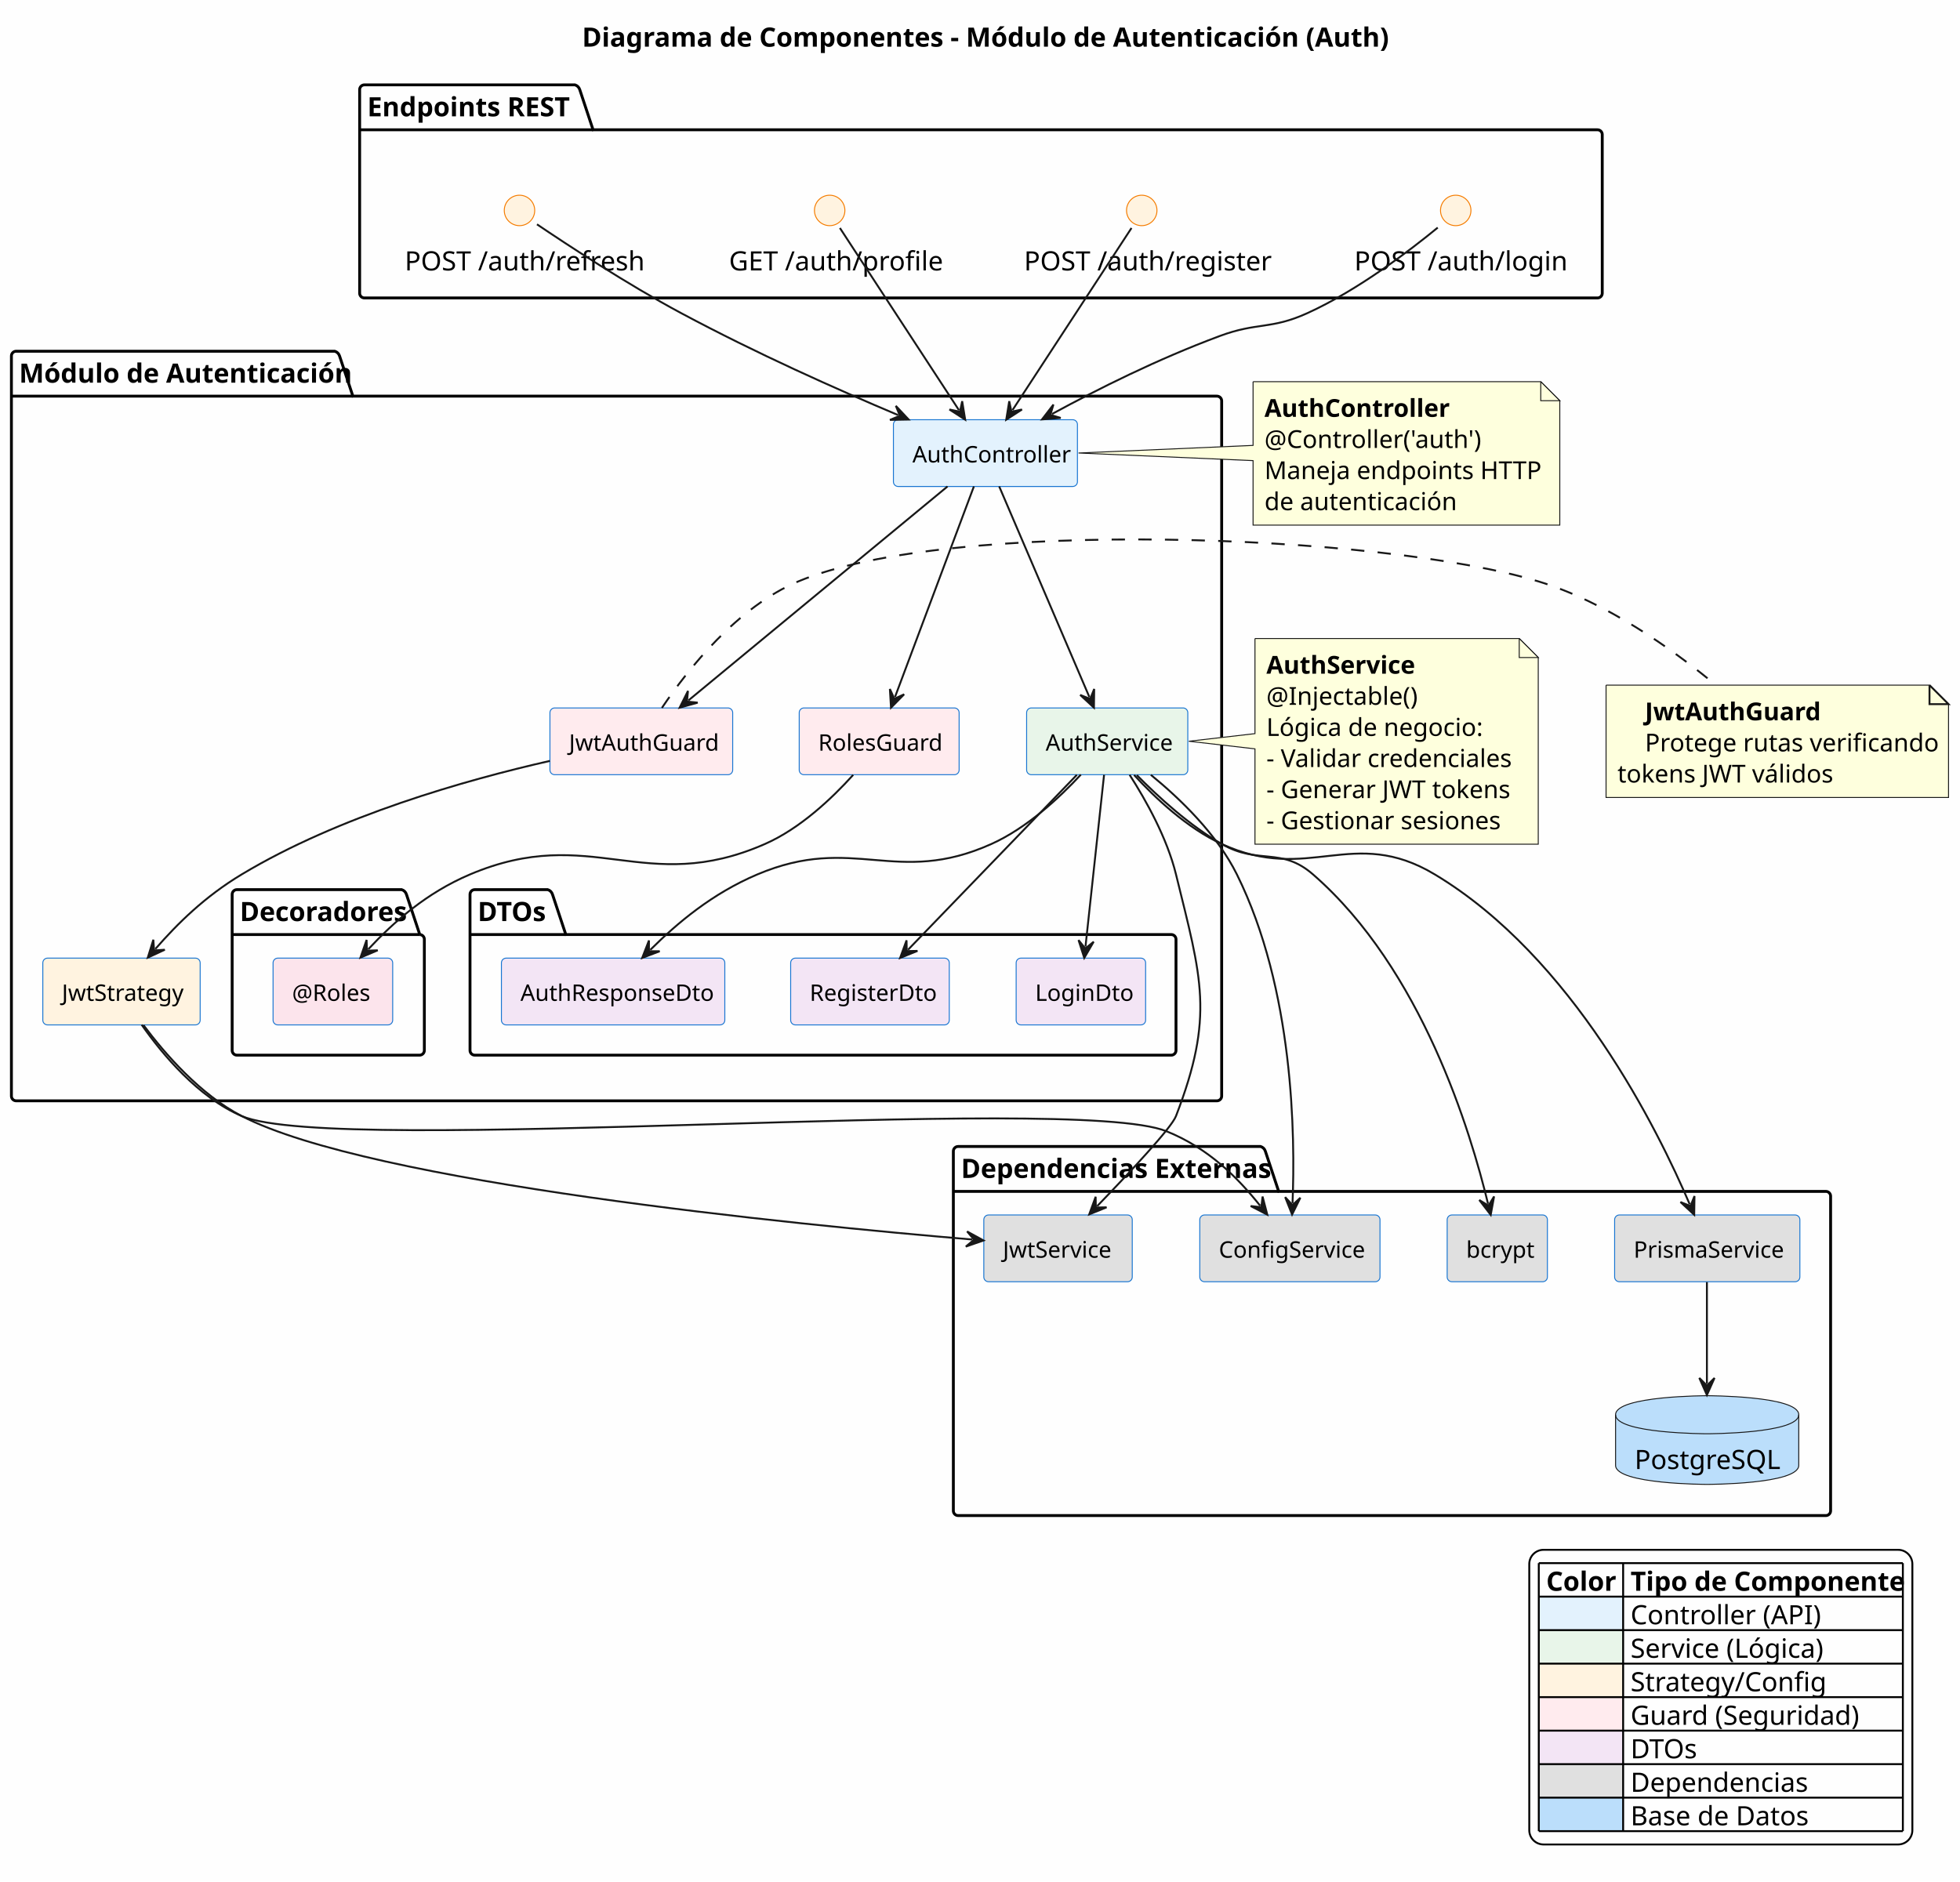
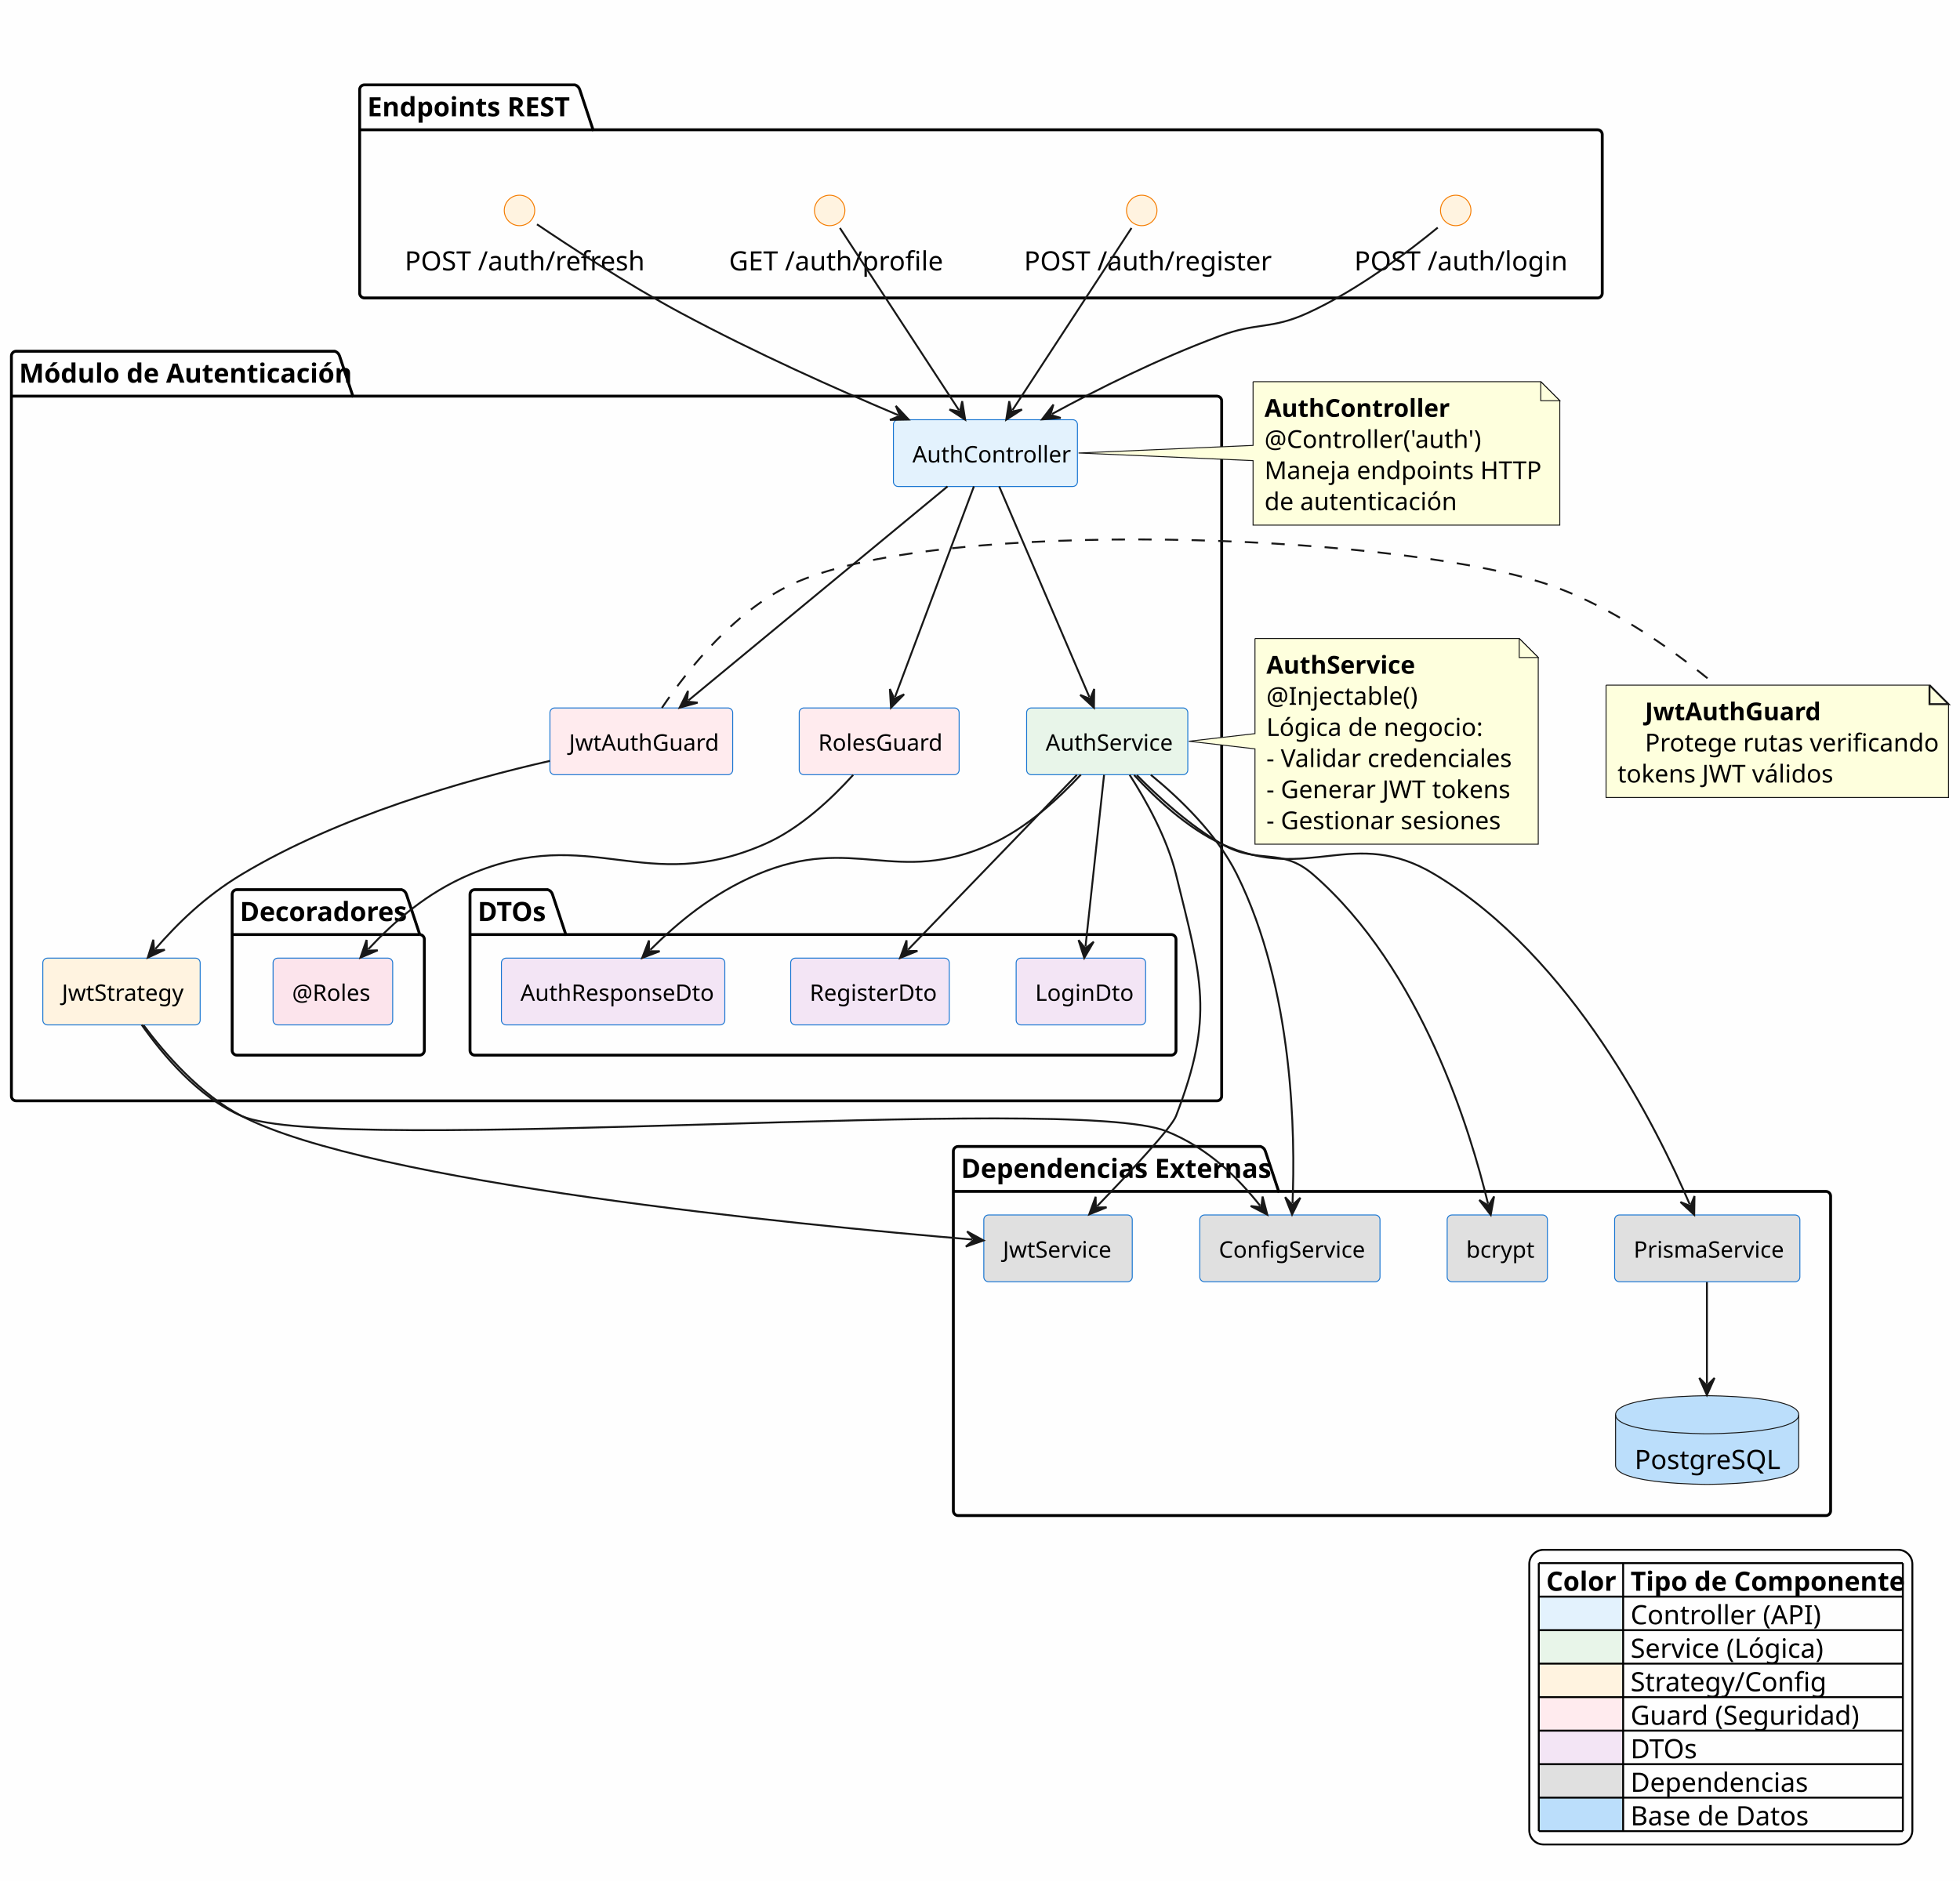
<svg xmlns="http://www.w3.org/2000/svg" contentStyleType="text/css" height="989px" preserveAspectRatio="none" style="width:1030px;height:989px;background:#FEFEFE;" version="1.1" viewBox="0 0 1030 989" width="1030px" zoomAndPan="magnify">
  <defs />
  <g>
    <rect fill="#FEFEFE" height="989" style="stroke:none;stroke-width:1;" width="1030" x="0" y="0" />
-     <text fill="#000000" font-family="sans-serif" font-size="14" font-weight="bold" lengthAdjust="spacing" textLength="405.234" x="305.868" y="24.533">Diagrama de Componentes - Módulo de Autenticación (Auth)</text>
    <g id="cluster_Módulo de Autenticación">
      <path d="M8.5,184.609 L175.941,184.609 A3.75,3.75 0 0 1 178.441,187.109 L185.441,208.219 L639.5,208.219 A2.5,2.5 0 0 1 642,210.719 L642,576.109 A2.5,2.5 0 0 1 639.5,578.609 L8.5,578.609 A2.5,2.5 0 0 1 6,576.109 L6,187.109 A2.5,2.5 0 0 1 8.5,184.609 " fill="none" style="stroke:#000000;stroke-width:1.5;" />
      <line style="stroke:#000000;stroke-width:1.5;" x1="6" x2="185.441" y1="208.219" y2="208.219" />
      <text fill="#000000" font-family="sans-serif" font-size="14" font-weight="bold" lengthAdjust="spacing" textLength="166.441" x="10" y="201.143">Módulo de Autenticación</text>
    </g>
    <g id="cluster_DTOs">
      <path d="M249.5,467.609 L287.838,467.609 A3.75,3.75 0 0 1 290.338,470.109 L297.338,491.219 L615.5,491.219 A2.5,2.5 0 0 1 618,493.719 L618,552.109 A2.5,2.5 0 0 1 615.5,554.609 L249.5,554.609 A2.5,2.5 0 0 1 247,552.109 L247,470.109 A2.5,2.5 0 0 1 249.5,467.609 " fill="none" style="stroke:#000000;stroke-width:1.5;" />
      <line style="stroke:#000000;stroke-width:1.5;" x1="247" x2="297.338" y1="491.219" y2="491.219" />
      <text fill="#000000" font-family="sans-serif" font-size="14" font-weight="bold" lengthAdjust="spacing" textLength="37.338" x="251" y="484.143">DTOs</text>
    </g>
    <g id="cluster_Decoradores">
      <path d="M124.5,467.609 L211.093,467.609 A3.75,3.75 0 0 1 213.593,470.109 L220.593,491.219 L220.5,491.219 A2.5,2.5 0 0 1 223,493.719 L223,552.109 A2.5,2.5 0 0 1 220.5,554.609 L124.5,554.609 A2.5,2.5 0 0 1 122,552.109 L122,470.109 A2.5,2.5 0 0 1 124.5,467.609 " fill="none" style="stroke:#000000;stroke-width:1.5;" />
      <line style="stroke:#000000;stroke-width:1.5;" x1="122" x2="220.593" y1="491.219" y2="491.219" />
      <text fill="#000000" font-family="sans-serif" font-size="14" font-weight="bold" lengthAdjust="spacing" textLength="85.593" x="126" y="484.143">Decoradores</text>
    </g>
    <g id="cluster_Dependencias Externas">
      <path d="M503.5,602.609 L662.458,602.609 A3.75,3.75 0 0 1 664.958,605.109 L671.958,626.219 L959.5,626.219 A2.5,2.5 0 0 1 962,628.719 L962,794.109 A2.5,2.5 0 0 1 959.5,796.609 L503.5,796.609 A2.5,2.5 0 0 1 501,794.109 L501,605.109 A2.5,2.5 0 0 1 503.5,602.609 " fill="none" style="stroke:#000000;stroke-width:1.5;" />
      <line style="stroke:#000000;stroke-width:1.5;" x1="501" x2="671.958" y1="626.219" y2="626.219" />
      <text fill="#000000" font-family="sans-serif" font-size="14" font-weight="bold" lengthAdjust="spacing" textLength="157.958" x="505" y="619.143">Dependencias Externas</text>
    </g>
    <g id="cluster_Endpoints REST">
      <path d="M191.5,44.609 L302.162,44.609 A3.75,3.75 0 0 1 304.662,47.109 L311.662,68.219 L839.5,68.219 A2.5,2.5 0 0 1 842,70.719 L842,154.109 A2.5,2.5 0 0 1 839.5,156.609 L191.5,156.609 A2.5,2.5 0 0 1 189,154.109 L189,47.109 A2.5,2.5 0 0 1 191.5,44.609 " fill="none" style="stroke:#000000;stroke-width:1.5;" />
      <line style="stroke:#000000;stroke-width:1.5;" x1="189" x2="311.662" y1="68.219" y2="68.219" />
      <text fill="#000000" font-family="sans-serif" font-size="14" font-weight="bold" lengthAdjust="spacing" textLength="109.662" x="193" y="61.143">Endpoints REST</text>
    </g>
    <g id="elem_AuthCtrl">
      <rect fill="#E3F2FD" height="35.094" rx="2.5" ry="2.5" style="stroke:#1976D2;stroke-width:0.5;" width="96.705" x="469.5" y="220.609" />
      <text fill="#000000" font-family="sans-serif" font-size="12" lengthAdjust="spacing" textLength="76.705" x="479.5" y="243.066">AuthController</text>
    </g>
    <g id="elem_AuthSvc">
      <rect fill="#E8F5E9" height="35.094" rx="2.5" ry="2.5" style="stroke:#1976D2;stroke-width:0.5;" width="84.699" x="539.5" y="372.109" />
      <text fill="#000000" font-family="sans-serif" font-size="12" lengthAdjust="spacing" textLength="64.699" x="549.5" y="394.566">AuthService</text>
    </g>
    <g id="elem_JwtStrat">
      <rect fill="#FFF3E0" height="35.094" rx="2.5" ry="2.5" style="stroke:#1976D2;stroke-width:0.5;" width="82.689" x="22.5" y="503.609" />
      <text fill="#000000" font-family="sans-serif" font-size="12" lengthAdjust="spacing" textLength="62.69" x="32.5" y="526.066">JwtStrategy</text>
    </g>
    <g id="elem_JwtGuard">
      <rect fill="#FFEBEE" height="35.094" rx="2.5" ry="2.5" style="stroke:#1976D2;stroke-width:0.5;" width="96.037" x="289" y="372.109" />
      <text fill="#000000" font-family="sans-serif" font-size="12" lengthAdjust="spacing" textLength="76.037" x="299" y="394.566">JwtAuthGuard</text>
    </g>
    <g id="elem_RolesGuard">
      <rect fill="#FFEBEE" height="35.094" rx="2.5" ry="2.5" style="stroke:#1976D2;stroke-width:0.5;" width="84.031" x="420" y="372.109" />
      <text fill="#000000" font-family="sans-serif" font-size="12" lengthAdjust="spacing" textLength="64.031" x="430" y="394.566">RolesGuard</text>
    </g>
    <g id="elem_LoginDto">
      <rect fill="#F3E5F5" height="35.094" rx="2.5" ry="2.5" style="stroke:#1976D2;stroke-width:0.5;" width="68.035" x="534" y="503.609" />
      <text fill="#000000" font-family="sans-serif" font-size="12" lengthAdjust="spacing" textLength="48.035" x="544" y="526.066">LoginDto</text>
    </g>
    <g id="elem_RegDto">
      <rect fill="#F3E5F5" height="35.094" rx="2.5" ry="2.5" style="stroke:#1976D2;stroke-width:0.5;" width="83.357" x="415.5" y="503.609" />
      <text fill="#000000" font-family="sans-serif" font-size="12" lengthAdjust="spacing" textLength="63.357" x="425.5" y="526.066">RegisterDto</text>
    </g>
    <g id="elem_AuthResp">
      <rect fill="#F3E5F5" height="35.094" rx="2.5" ry="2.5" style="stroke:#1976D2;stroke-width:0.5;" width="117.394" x="263.5" y="503.609" />
      <text fill="#000000" font-family="sans-serif" font-size="12" lengthAdjust="spacing" textLength="97.394" x="273.5" y="526.066">AuthResponseDto</text>
    </g>
    <g id="elem_RolesDecor">
      <rect fill="#FCE4EC" height="35.094" rx="2.5" ry="2.5" style="stroke:#1976D2;stroke-width:0.5;" width="62.861" x="143.5" y="503.609" />
      <text fill="#000000" font-family="sans-serif" font-size="12" lengthAdjust="spacing" textLength="42.861" x="153.5" y="526.066">@Roles</text>
    </g>
    <g id="elem_Prisma">
      <rect fill="#E0E0E0" height="35.094" rx="2.5" ry="2.5" style="stroke:#1976D2;stroke-width:0.5;" width="97.35" x="848.5" y="638.609" />
      <text fill="#000000" font-family="sans-serif" font-size="12" lengthAdjust="spacing" textLength="77.35" x="858.5" y="661.066">PrismaService</text>
    </g>
    <g id="elem_JwtSvc">
      <rect fill="#E0E0E0" height="35.094" rx="2.5" ry="2.5" style="stroke:#1976D2;stroke-width:0.5;" width="78.014" x="517" y="638.609" />
      <text fill="#000000" font-family="sans-serif" font-size="12" lengthAdjust="spacing" textLength="58.014" x="527" y="661.066">JwtService</text>
    </g>
    <g id="elem_Config">
      <rect fill="#E0E0E0" height="35.094" rx="2.5" ry="2.5" style="stroke:#1976D2;stroke-width:0.5;" width="94.701" x="630.5" y="638.609" />
      <text fill="#000000" font-family="sans-serif" font-size="12" lengthAdjust="spacing" textLength="74.701" x="640.5" y="661.066">ConfigService</text>
    </g>
    <g id="elem_Bcrypt">
      <rect fill="#E0E0E0" height="35.094" rx="2.5" ry="2.5" style="stroke:#1976D2;stroke-width:0.5;" width="52.678" x="760.5" y="638.609" />
      <text fill="#000000" font-family="sans-serif" font-size="12" lengthAdjust="spacing" textLength="32.678" x="770.5" y="661.066">bcrypt</text>
    </g>
    <g id="elem_DB">
      <path d="M849,743.609 C849,733.609 897.131,733.609 897.131,733.609 C897.131,733.609 945.262,733.609 945.262,743.609 L945.262,770.219 C945.262,780.219 897.131,780.219 897.131,780.219 C897.131,780.219 849,780.219 849,770.219 L849,743.609 " fill="#BBDEFB" style="stroke:#181818;stroke-width:0.5;" />
      <path d="M849,743.609 C849,753.609 897.131,753.609 897.131,753.609 C897.131,753.609 945.262,753.609 945.262,743.609 " fill="none" style="stroke:#181818;stroke-width:0.5;" />
      <text fill="#000000" font-family="sans-serif" font-size="14" lengthAdjust="spacing" textLength="76.262" x="859" y="772.143">PostgreSQL</text>
    </g>
    <g id="elem_E1">
      <ellipse cx="765" cy="110.609" fill="#FFF3E0" rx="8" ry="8" style="stroke:#F57C00;stroke-width:0.5;" />
      <text fill="#000000" font-family="sans-serif" font-size="14" lengthAdjust="spacing" textLength="106.613" x="711.693" y="142.143">POST /auth/login</text>
    </g>
    <g id="elem_E2">
      <ellipse cx="600" cy="110.609" fill="#FFF3E0" rx="8" ry="8" style="stroke:#F57C00;stroke-width:0.5;" />
      <text fill="#000000" font-family="sans-serif" font-size="14" lengthAdjust="spacing" textLength="123.717" x="538.142" y="142.143">POST /auth/register</text>
    </g>
    <g id="elem_E3">
      <ellipse cx="436" cy="110.609" fill="#FFF3E0" rx="8" ry="8" style="stroke:#F57C00;stroke-width:0.5;" />
      <text fill="#000000" font-family="sans-serif" font-size="14" lengthAdjust="spacing" textLength="105.827" x="383.086" y="142.143">GET /auth/profile</text>
    </g>
    <g id="elem_E4">
      <ellipse cx="273" cy="110.609" fill="#FFF3E0" rx="8" ry="8" style="stroke:#F57C00;stroke-width:0.5;" />
      <text fill="#000000" font-family="sans-serif" font-size="14" lengthAdjust="spacing" textLength="120.606" x="212.697" y="142.143">POST /auth/refresh</text>
    </g>
    <g id="elem_GMN44">
      <path d="M658.5,200.609 L658.5,234.109 L566.78,238.109 L658.5,242.109 L658.5,276.016 A0,0 0 0 0 658.5,276.016 L819.682,276.016 A0,0 0 0 0 819.682,276.016 L819.682,210.609 L809.682,200.609 L658.5,200.609 A0,0 0 0 0 658.5,200.609 " fill="#FEFFDD" style="stroke:#181818;stroke-width:0.5;" />
      <path d="M809.682,200.609 L809.682,210.609 L819.682,210.609 L809.682,200.609 " fill="#FEFFDD" style="stroke:#181818;stroke-width:0.5;" />
      <text fill="#000000" font-family="sans-serif" font-size="13" font-weight="bold" lengthAdjust="spacing" textLength="91.711" x="664.5" y="219.105">AuthController</text>
      <text fill="#000000" font-family="sans-serif" font-size="13" lengthAdjust="spacing" textLength="108.475" x="664.5" y="235.456">@Controller('auth')</text>
      <text fill="#000000" font-family="sans-serif" font-size="13" lengthAdjust="spacing" textLength="140.182" x="664.5" y="251.808">Maneja endpoints HTTP</text>
      <text fill="#000000" font-family="sans-serif" font-size="13" lengthAdjust="spacing" textLength="94.682" x="664.5" y="268.159">de autenticación</text>
    </g>
    <g id="elem_GMN47">
      <path d="M659.5,335.609 L659.5,385.609 L624.75,389.609 L659.5,393.609 L659.5,443.719 A0,0 0 0 0 659.5,443.719 L808.367,443.719 A0,0 0 0 0 808.367,443.719 L808.367,345.609 L798.367,335.609 L659.5,335.609 A0,0 0 0 0 659.5,335.609 " fill="#FEFFDD" style="stroke:#181818;stroke-width:0.5;" />
      <path d="M798.367,335.609 L798.367,345.609 L808.367,345.609 L798.367,335.609 " fill="#FEFFDD" style="stroke:#181818;stroke-width:0.5;" />
      <text fill="#000000" font-family="sans-serif" font-size="13" font-weight="bold" lengthAdjust="spacing" textLength="75.861" x="665.5" y="354.104">AuthService</text>
      <text fill="#000000" font-family="sans-serif" font-size="13" lengthAdjust="spacing" textLength="77.505" x="665.5" y="370.456">@Injectable()</text>
      <text fill="#000000" font-family="sans-serif" font-size="13" lengthAdjust="spacing" textLength="109.142" x="665.5" y="386.808">Lógica de negocio:</text>
      <text fill="#000000" font-family="sans-serif" font-size="13" lengthAdjust="spacing" textLength="125.004" x="665.5" y="403.159">- Validar credenciales</text>
      <text fill="#000000" font-family="sans-serif" font-size="13" lengthAdjust="spacing" textLength="127.867" x="665.5" y="419.511">- Generar JWT tokens</text>
      <text fill="#000000" font-family="sans-serif" font-size="13" lengthAdjust="spacing" textLength="119.222" x="665.5" y="435.862">- Gestionar sesiones</text>
    </g>
    <g id="elem_GMN50">
      <path d="M844,360.109 L844,419.164 L1023.971,419.164 L1023.971,370.109 L1013.971,360.109 L844,360.109 " fill="#FEFFDD" style="stroke:#181818;stroke-width:0.5;" />
      <path d="M1013.971,360.109 L1013.971,370.109 L1023.971,370.109 L1013.971,360.109 " fill="#FEFFDD" style="stroke:#181818;stroke-width:1;" />
      <text fill="#000000" font-family="sans-serif" font-size="13" lengthAdjust="spacing" textLength="14.447" x="850" y="378.604">    </text>
      <text fill="#000000" font-family="sans-serif" font-size="13" font-weight="bold" lengthAdjust="spacing" textLength="89.553" x="864.447" y="378.604">JwtAuthGuard</text>
      <text fill="#000000" font-family="sans-serif" font-size="13" lengthAdjust="spacing" textLength="144.523" x="864.447" y="394.956">Protege rutas verificando</text>
      <text fill="#000000" font-family="sans-serif" font-size="13" lengthAdjust="spacing" textLength="112.703" x="850" y="411.308">tokens JWT válidos</text>
    </g>
    <g id="link_E1_AuthCtrl">
      <path d="M755.55,119.629 C741.5,131.179 713.84,152.429 687,164.609 C667.76,173.339 660.8,169.239 641,176.609 C607.99,188.889 577.315,204.33 552.855,217.59 " fill="none" id="E1-to-AuthCtrl" style="stroke:#181818;stroke-width:1;" />
      <polygon fill="#181818" points="547.58,220.449,557.399,219.677,551.976,218.066,553.586,212.644,547.58,220.449" style="stroke:#181818;stroke-width:1;" />
    </g>
    <g id="link_E2_AuthCtrl">
      <path d="M594.62,119.839 C581.29,140.239 549.832,188.387 532.072,215.567 " fill="none" id="E2-to-AuthCtrl" style="stroke:#181818;stroke-width:1;" />
      <polygon fill="#181818" points="528.79,220.589,537.062,215.243,531.525,216.404,530.365,210.867,528.79,220.589" style="stroke:#181818;stroke-width:1;" />
    </g>
    <g id="link_E3_AuthCtrl">
      <path d="M441.38,119.839 C454.71,140.239 486.168,188.387 503.928,215.567 " fill="none" id="E3-to-AuthCtrl" style="stroke:#181818;stroke-width:1;" />
      <polygon fill="#181818" points="507.21,220.589,505.635,210.867,504.475,216.404,498.938,215.243,507.21,220.589" style="stroke:#181818;stroke-width:1;" />
    </g>
    <g id="link_E4_AuthCtrl">
      <path d="M282.19,117.909 C297.53,128.279 329.48,149.339 358,164.609 C397.66,185.839 439.203,204.334 471.983,218.184 " fill="none" id="E4-to-AuthCtrl" style="stroke:#181818;stroke-width:1;" />
      <polygon fill="#181818" points="477.51,220.519,470.776,213.332,472.904,218.573,467.663,220.701,477.51,220.519" style="stroke:#181818;stroke-width:1;" />
    </g>
    <g id="link_AuthCtrl_AuthSvc">
      <path d="M525.09,255.679 C537.4,284.419 560.189,337.663 572.51,366.453 " fill="none" id="AuthCtrl-to-AuthSvc" style="stroke:#181818;stroke-width:1;" />
      <polygon fill="#181818" points="574.87,371.969,575.007,362.122,572.903,367.373,567.652,365.269,574.87,371.969" style="stroke:#181818;stroke-width:1;" />
    </g>
    <g id="link_AuthCtrl_JwtGuard">
      <path d="M497.94,255.679 C463.15,284.419 396.636,339.359 361.776,368.149 " fill="none" id="AuthCtrl-to-JwtGuard" style="stroke:#181818;stroke-width:1;" />
      <polygon fill="#181818" points="357.15,371.969,366.637,369.322,361.005,368.786,361.542,363.154,357.15,371.969" style="stroke:#181818;stroke-width:1;" />
    </g>
    <g id="link_AuthCtrl_RolesGuard">
      <path d="M511.79,255.679 C501.03,284.419 481.126,337.561 470.336,366.351 " fill="none" id="AuthCtrl-to-RolesGuard" style="stroke:#181818;stroke-width:1;" />
      <polygon fill="#181818" points="468.23,371.969,475.134,364.946,469.985,367.287,467.643,362.138,468.23,371.969" style="stroke:#181818;stroke-width:1;" />
    </g>
    <g id="link_AuthSvc_LoginDto">
      <path d="M580.2,407.269 C577.51,432.139 573.126,472.714 570.436,497.544 " fill="none" id="AuthSvc-to-LoginDto" style="stroke:#181818;stroke-width:1;" />
      <polygon fill="#181818" points="569.79,503.509,574.736,494.993,570.328,498.538,566.783,494.131,569.79,503.509" style="stroke:#181818;stroke-width:1;" />
    </g>
    <g id="link_AuthSvc_RegDto">
      <path d="M565.91,407.269 C541.91,432.139 501.157,474.363 477.187,499.193 " fill="none" id="AuthSvc-to-RegDto" style="stroke:#181818;stroke-width:1;" />
      <polygon fill="#181818" points="473.02,503.509,482.149,499.812,476.493,499.912,476.393,494.256,473.02,503.509" style="stroke:#181818;stroke-width:1;" />
    </g>
    <g id="link_AuthSvc_AuthResp">
      <path d="M568.01,407.159 C556.66,419.379 539.55,435.269 521,443.609 C470.72,466.209 448.76,438.099 398,459.609 C374.24,469.679 355.996,485.09 341.726,499.27 " fill="none" id="AuthSvc-to-AuthResp" style="stroke:#181818;stroke-width:1;" />
      <polygon fill="#181818" points="337.47,503.499,346.673,499.993,341.017,499.975,341.035,494.318,337.47,503.499" style="stroke:#181818;stroke-width:1;" />
    </g>
    <g id="link_AuthSvc_Prisma">
      <path d="M595.97,407.349 C607.12,419.499 623.83,435.219 642,443.609 C687.65,464.699 710.89,433.729 754,459.609 C826.83,503.329 871.402,594.252 887.962,633.002 " fill="none" id="AuthSvc-to-Prisma" style="stroke:#181818;stroke-width:1;" />
      <polygon fill="#181818" points="890.32,638.519,890.461,628.672,888.355,633.922,883.105,631.815,890.32,638.519" style="stroke:#181818;stroke-width:1;" />
    </g>
    <g id="link_AuthSvc_JwtSvc">
      <path d="M593.63,407.269 C602.25,420.699 613.3,440.449 618,459.609 C631.44,514.429 638.3,533.939 618,586.609 C615.59,592.859 594.106,615.791 576.566,633.971 " fill="none" id="AuthSvc-to-JwtSvc" style="stroke:#181818;stroke-width:1;" />
      <polygon fill="#181818" points="572.4,638.289,581.528,634.59,575.872,634.691,575.77,629.035,572.4,638.289" style="stroke:#181818;stroke-width:1;" />
    </g>
    <g id="link_AuthSvc_Config">
      <path d="M604.79,407.279 C620.19,419.849 639.54,438.509 650,459.609 C680,520.129 680.651,597.284 679.241,632.394 " fill="none" id="AuthSvc-to-Config" style="stroke:#181818;stroke-width:1;" />
      <polygon fill="#181818" points="679,638.389,683.358,629.557,679.201,633.393,675.364,629.236,679,638.389" style="stroke:#181818;stroke-width:1;" />
    </g>
    <g id="link_AuthSvc_Bcrypt">
      <path d="M597.41,407.409 C608.78,418.959 625.14,433.899 642,443.609 C661.49,454.829 673.03,444.849 690,459.609 C747.31,509.469 772.942,595.317 781.972,632.727 " fill="none" id="AuthSvc-to-Bcrypt" style="stroke:#181818;stroke-width:1;" />
      <polygon fill="#181818" points="783.38,638.559,785.157,628.872,782.207,633.699,777.38,630.749,783.38,638.559" style="stroke:#181818;stroke-width:1;" />
    </g>
    <g id="link_JwtGuard_JwtStrat">
      <path d="M288.96,399.949 C244.64,410.009 178.14,428.859 127,459.609 C107.64,471.249 93.419,485.322 81.619,498.822 " fill="none" id="JwtGuard-to-JwtStrat" style="stroke:#181818;stroke-width:1;" />
      <polygon fill="#181818" points="77.67,503.339,86.605,499.195,80.96,499.575,80.581,493.931,77.67,503.339" style="stroke:#181818;stroke-width:1;" />
    </g>
    <g id="link_JwtStrat_JwtSvc">
      <path d="M75.4,538.809 C86.66,553.889 105.32,575.379 127,586.609 C194.9,621.759 418.361,643.695 510.871,651.505 " fill="none" id="JwtStrat-to-JwtSvc" style="stroke:#181818;stroke-width:1;" />
      <polygon fill="#181818" points="516.85,652.009,508.218,647.266,511.868,651.589,507.545,655.238,516.85,652.009" style="stroke:#181818;stroke-width:1;" />
    </g>
    <g id="link_JwtStrat_Config">
      <path d="M74.44,538.629 C85.38,554.269 104.14,576.759 127,586.609 C176.6,607.979 562.91,574.429 613,594.609 C635.16,603.539 650.579,619.149 662.239,633.769 " fill="none" id="JwtStrat-to-Config" style="stroke:#181818;stroke-width:1;" />
      <polygon fill="#181818" points="665.98,638.459,663.495,628.929,662.862,634.55,657.241,633.917,665.98,638.459" style="stroke:#181818;stroke-width:1;" />
    </g>
    <g id="link_RolesGuard_RolesDecor">
      <path d="M448.35,407.299 C437.25,419.589 420.46,435.519 402,443.609 C338.57,471.419 310.77,432.589 247,459.609 C224,469.359 206.868,484.676 193.518,498.956 " fill="none" id="RolesGuard-to-RolesDecor" style="stroke:#181818;stroke-width:1;" />
      <polygon fill="#181818" points="189.42,503.339,198.488,499.497,192.835,499.687,192.644,494.033,189.42,503.339" style="stroke:#181818;stroke-width:1;" />
    </g>
    <g id="link_Prisma_DB">
      <path d="M897,673.899 C897,690.229 897,709.159 897,727.279 " fill="none" id="Prisma-to-DB" style="stroke:#181818;stroke-width:1;" />
      <polygon fill="#181818" points="897,733.279,901,724.279,897,728.279,893,724.279,897,733.279" style="stroke:#181818;stroke-width:1;" />
    </g>
    <g id="link_JwtGuard_GMN50">
      <path d="M347.83,372.089 C361.59,351.679 387.46,319.049 419.5,305.609 C499.21,272.169 725.79,280.479 808.5,305.609 C843.62,316.279 877.86,340.399 901.68,360.069 " fill="none" id="JwtGuard-GMN50" style="stroke:#181818;stroke-width:1;stroke-dasharray:7.0,7.0;" />
    </g>
    <rect fill="none" height="154.875" id="_legend" rx="7.5" ry="7.5" style="stroke:#000000;stroke-width:1;" width="201.324" x="803.646" y="814.609" />
    <text fill="#000000" font-family="sans-serif" font-size="14" font-weight="bold" lengthAdjust="spacing" textLength="36.552" x="812.536" y="836.143">Color</text>
    <text fill="#000000" font-family="sans-serif" font-size="14" font-weight="bold" lengthAdjust="spacing" textLength="139.214" x="856.867" y="836.143">Tipo de Componente</text>
    <rect fill="#E3F2FD" height="17.609" style="stroke:none;stroke-width:1;" width="44.331" x="808.646" y="839.219" />
    <text fill="#000000" font-family="sans-serif" font-size="14" lengthAdjust="spacing" textLength="3.89" x="808.646" y="853.752"> </text>
    <text fill="#000000" font-family="sans-serif" font-size="14" lengthAdjust="spacing" textLength="96.469" x="856.867" y="853.752">Controller (API)</text>
    <rect fill="#E8F5E9" height="17.609" style="stroke:none;stroke-width:1;" width="44.331" x="808.646" y="856.828" />
    <text fill="#000000" font-family="sans-serif" font-size="14" lengthAdjust="spacing" textLength="3.89" x="808.646" y="871.361"> </text>
    <text fill="#000000" font-family="sans-serif" font-size="14" lengthAdjust="spacing" textLength="101.151" x="856.867" y="871.361">Service (Lógica)</text>
    <rect fill="#FFF3E0" height="17.609" style="stroke:none;stroke-width:1;" width="44.331" x="808.646" y="874.438" />
    <text fill="#000000" font-family="sans-serif" font-size="14" lengthAdjust="spacing" textLength="3.89" x="808.646" y="888.971"> </text>
    <text fill="#000000" font-family="sans-serif" font-size="14" lengthAdjust="spacing" textLength="96.496" x="856.867" y="888.971">Strategy/Config</text>
    <rect fill="#FFEBEE" height="17.609" style="stroke:none;stroke-width:1;" width="44.331" x="808.646" y="892.047" />
    <text fill="#000000" font-family="sans-serif" font-size="14" lengthAdjust="spacing" textLength="3.89" x="808.646" y="906.58"> </text>
    <text fill="#000000" font-family="sans-serif" font-size="14" lengthAdjust="spacing" textLength="115.951" x="856.867" y="906.58">Guard (Seguridad)</text>
    <rect fill="#F3E5F5" height="17.609" style="stroke:none;stroke-width:1;" width="44.331" x="808.646" y="909.656" />
    <text fill="#000000" font-family="sans-serif" font-size="14" lengthAdjust="spacing" textLength="3.89" x="808.646" y="924.189"> </text>
    <text fill="#000000" font-family="sans-serif" font-size="14" lengthAdjust="spacing" textLength="36.552" x="856.867" y="924.189">DTOs</text>
    <rect fill="#E0E0E0" height="17.609" style="stroke:none;stroke-width:1;" width="44.331" x="808.646" y="927.266" />
    <text fill="#000000" font-family="sans-serif" font-size="14" lengthAdjust="spacing" textLength="3.89" x="808.646" y="941.799"> </text>
    <text fill="#000000" font-family="sans-serif" font-size="14" lengthAdjust="spacing" textLength="89.51" x="856.867" y="941.799">Dependencias</text>
    <rect fill="#BBDEFB" height="17.609" style="stroke:none;stroke-width:1;" width="44.331" x="808.646" y="944.875" />
    <text fill="#000000" font-family="sans-serif" font-size="14" lengthAdjust="spacing" textLength="3.89" x="808.646" y="959.408"> </text>
    <text fill="#000000" font-family="sans-serif" font-size="14" lengthAdjust="spacing" textLength="91.834" x="856.867" y="959.408">Base de Datos</text>
    <line style="stroke:#000000;stroke-width:1;" x1="808.646" x2="999.971" y1="821.609" y2="821.609" />
    <line style="stroke:#000000;stroke-width:1;" x1="808.646" x2="999.971" y1="839.219" y2="839.219" />
    <line style="stroke:#000000;stroke-width:1;" x1="808.646" x2="999.971" y1="856.828" y2="856.828" />
    <line style="stroke:#000000;stroke-width:1;" x1="808.646" x2="999.971" y1="874.438" y2="874.438" />
    <line style="stroke:#000000;stroke-width:1;" x1="808.646" x2="999.971" y1="892.047" y2="892.047" />
    <line style="stroke:#000000;stroke-width:1;" x1="808.646" x2="999.971" y1="909.656" y2="909.656" />
    <line style="stroke:#000000;stroke-width:1;" x1="808.646" x2="999.971" y1="927.266" y2="927.266" />
    <line style="stroke:#000000;stroke-width:1;" x1="808.646" x2="999.971" y1="944.875" y2="944.875" />
    <line style="stroke:#000000;stroke-width:1;" x1="808.646" x2="999.971" y1="962.484" y2="962.484" />
    <line style="stroke:#000000;stroke-width:1;" x1="808.646" x2="808.646" y1="821.609" y2="962.484" />
    <line style="stroke:#000000;stroke-width:1;" x1="852.977" x2="852.977" y1="821.609" y2="962.484" />
    <line style="stroke:#000000;stroke-width:1;" x1="999.971" x2="999.971" y1="821.609" y2="962.484" />
  </g>
</svg>
